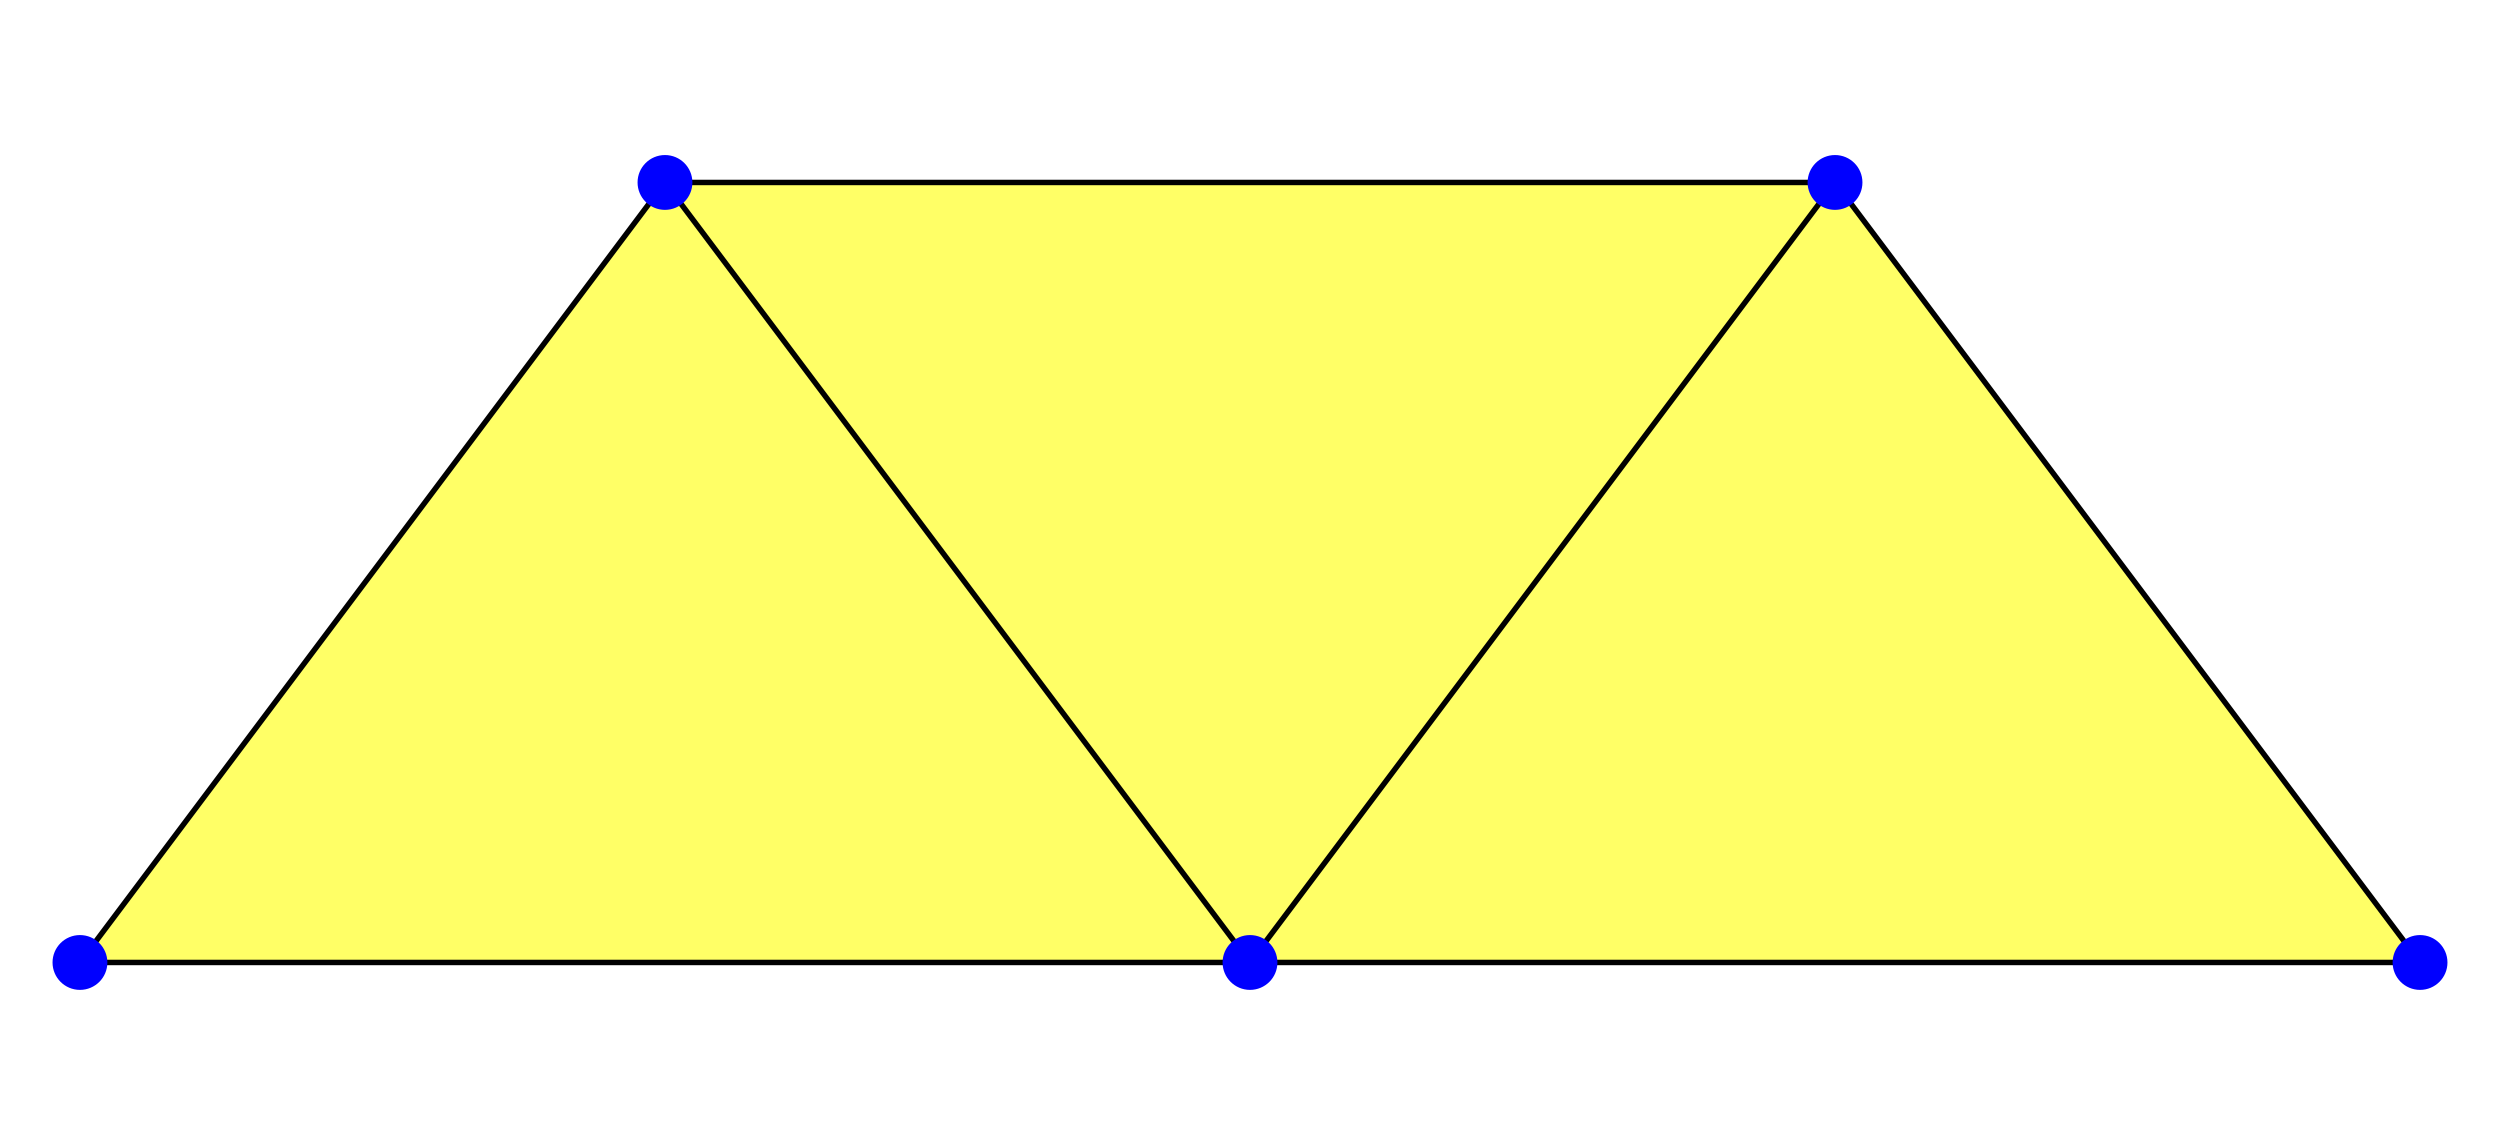
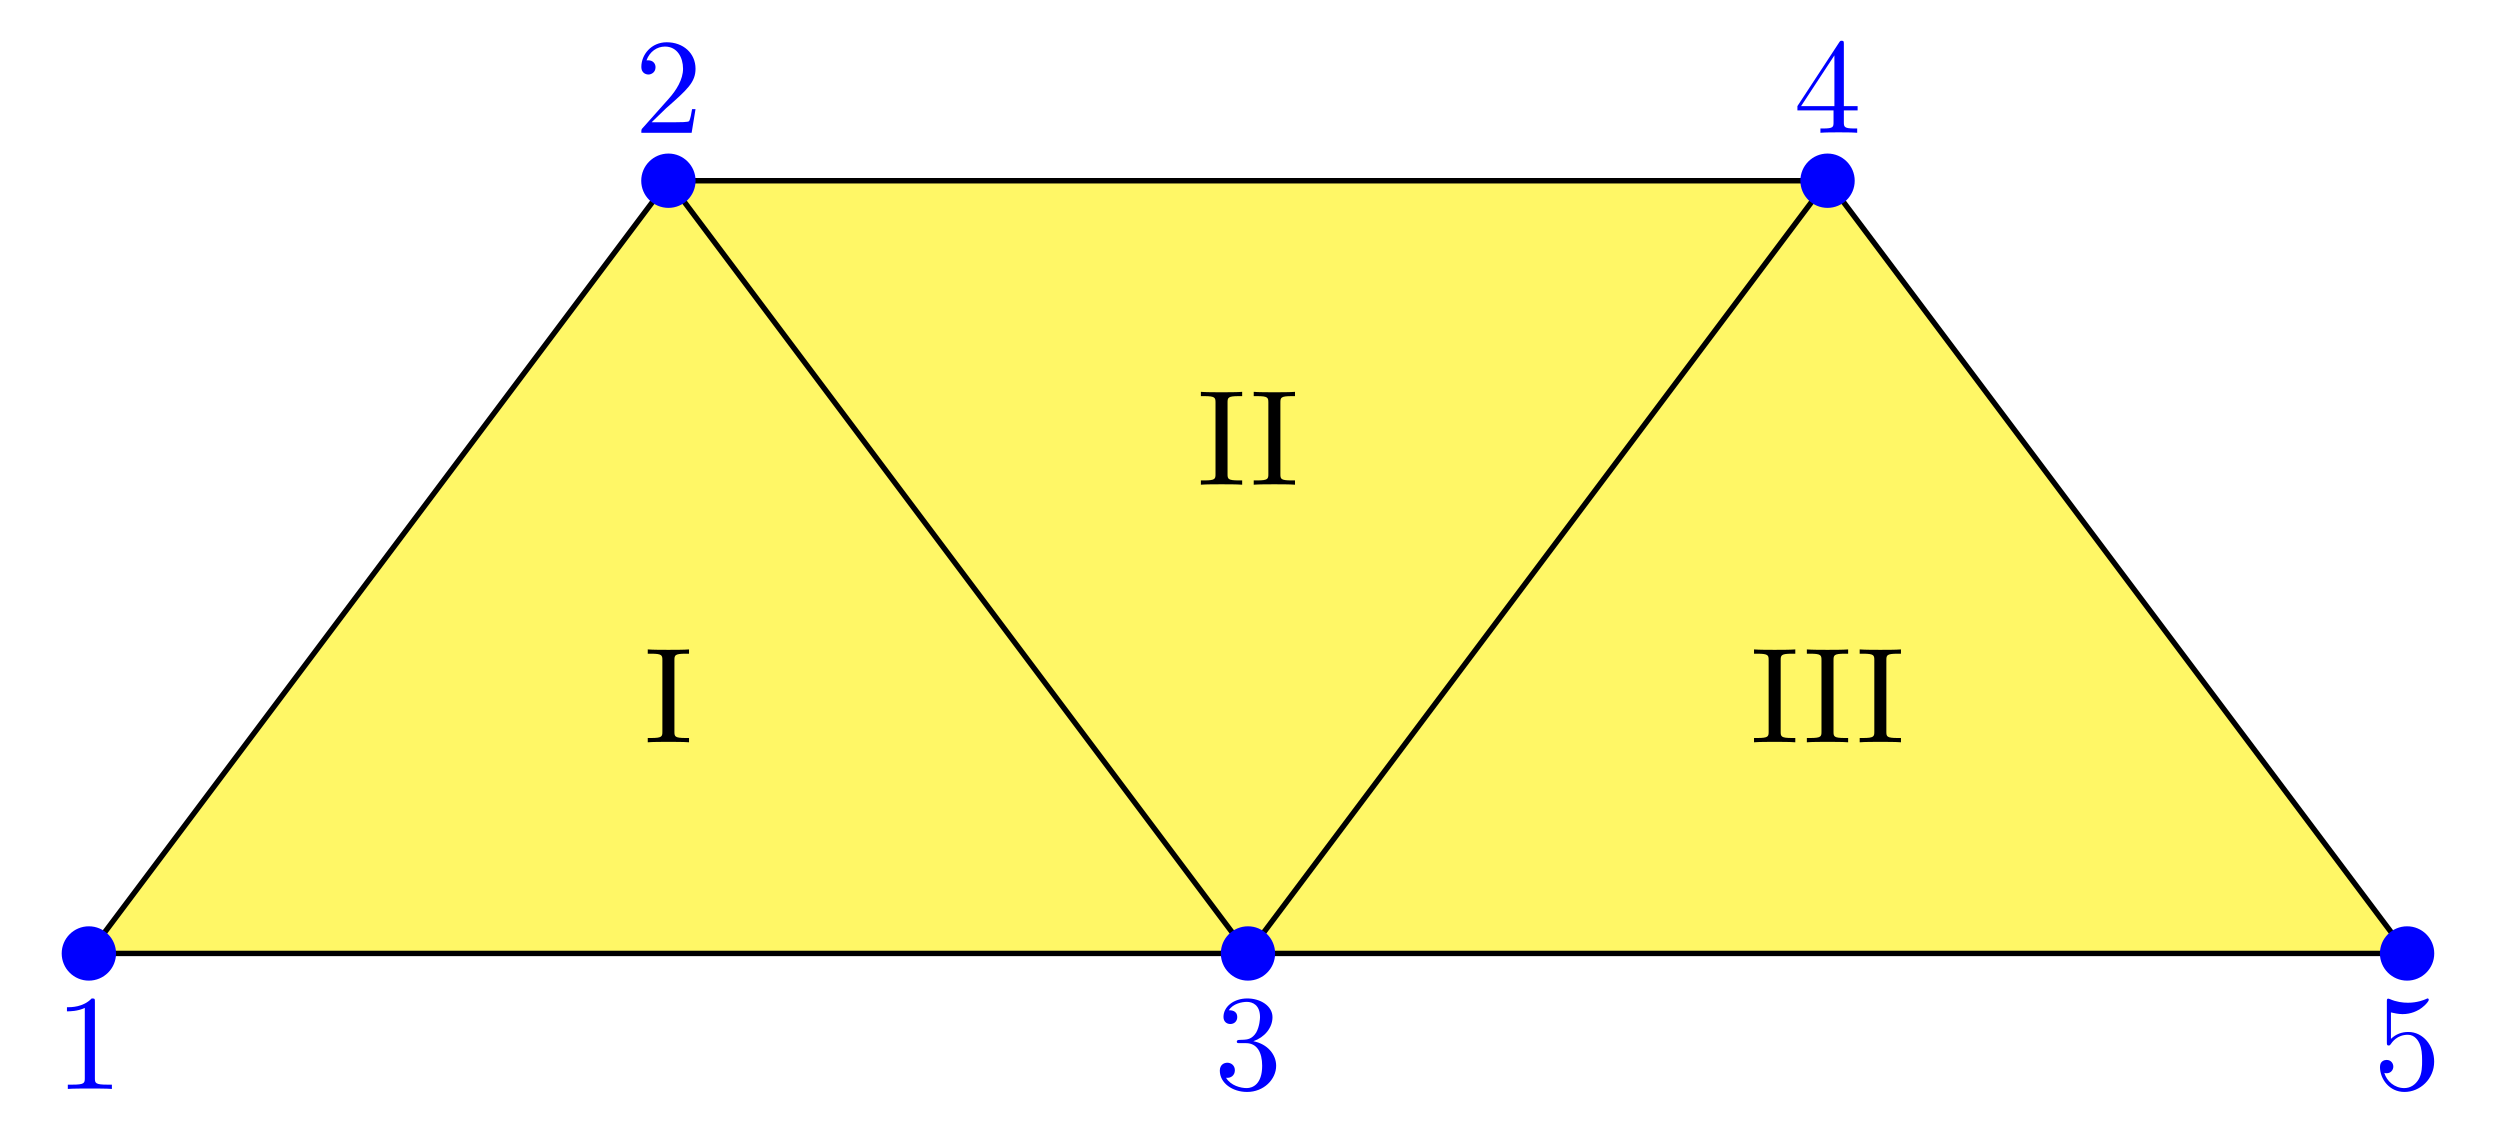
- <svg xmlns="http://www.w3.org/2000/svg" width="182.382pt" height="83.526pt" viewBox="-5.833 -13.31 182.382 83.526 ">
-   <g transform="translate(0,70.21587 ) scale(1,-1) translate(0,13.31038 )">
-     <g stroke="#000" fill="#000">
-       <g stroke-width="0.4">
-         <g stroke-linejoin="round">
-           <g stroke="#000">
-             <g fill="#ff6">
-               <path d=" M 0.0 0.0 L 85.358 0.0 L 42.679 56.905 Z M 85.358 0.0 L 128.037 56.905 L 42.679 56.905 Z M 85.358 0.0 L 170.716 0.0 L 128.037 56.905 Z  " />
-               <g transform="translate(42.67911,0.0)">
-                 <g fill="#000">
-                   <text style="stroke:none" transform="scale(1,-1) translate(0.0,0)" text-anchor="middle" font-size="10">
-                     <g fill="#000">
-                       <g stroke="none"> </g>
-                     </g>
-                   </text>
-                 </g>
-               </g>
-               <g transform="translate(21.33955,28.45274)">
-                 <g fill="#000">
-                   <text style="stroke:none" transform="scale(1,-1) translate(0.0,0)" text-anchor="middle" font-size="10">
-                     <g fill="#000">
-                       <g stroke="none"> </g>
-                     </g>
-                   </text>
-                 </g>
-               </g>
-               <g transform="translate(85.35823,56.90549)">
-                 <g fill="#000">
-                   <text style="stroke:none" transform="scale(1,-1) translate(0.0,0)" text-anchor="middle" font-size="10">
-                     <g fill="#000">
-                       <g stroke="none"> </g>
-                     </g>
-                   </text>
-                 </g>
-               </g>
-               <g transform="translate(64.01866,28.45274)">
-                 <g fill="#000">
-                   <text style="stroke:none" transform="scale(1,-1) translate(0.0,0)" text-anchor="middle" font-size="10">
-                     <g fill="#000">
-                       <g stroke="none"> </g>
-                     </g>
-                   </text>
-                 </g>
-               </g>
-               <g transform="translate(128.0373,0.0)">
-                 <g fill="#000">
-                   <text style="stroke:none" transform="scale(1,-1) translate(0.0,0)" text-anchor="middle" font-size="10">
-                     <g fill="#000">
-                       <g stroke="none"> </g>
-                     </g>
-                   </text>
-                 </g>
-               </g>
-               <g transform="translate(149.3769,28.45274)">
-                 <g fill="#000">
-                   <text style="stroke:none" transform="scale(1,-1) translate(0.0,0)" text-anchor="middle" font-size="10">
-                     <g fill="#000">
-                       <g stroke="none"> </g>
-                     </g>
-                   </text>
-                 </g>
-               </g>
-               <g transform="translate(106.6978,28.45274)">
-                 <g fill="#000">
-                   <text style="stroke:none" transform="scale(1,-1) translate(0.0,0)" text-anchor="middle" font-size="10">
-                     <g fill="#000">
-                       <g stroke="none"> </g>
-                     </g>
-                   </text>
-                 </g>
-               </g>
-             </g>
-           </g>
-         </g>
-         <g fill="#00f">
-           <g fill="#00f">
-             <path d=" M 2.0 0.0 C 2.0 1.105 1.105 2.0 0.0 2.0 C -1.105 2.0 -2.0 1.105 -2.0 0.0 C -2.0 -1.105 -1.105 -2.0 0.0 -2.0 C 1.105 -2.0 2.0 -1.105 2.0 0.0 Z M 0.0 0.0  " stroke="none" />
-           </g>
-           <g fill="#000">
-             <text style="stroke:none" transform="scale(1,-1) translate(0.0,0)" text-anchor="middle" font-size="10">
-               <g fill="#000">
-                 <g stroke="none"> </g>
-               </g>
-             </text>
-           </g>
-         </g>
-         <g stroke="#00f" fill="#00f">
-           <g stroke="#00f" fill="#00f">
-  </g>
-           <g transform="translate(-2.5,-9.9774)">
-             <g fill="#00f">
-               <text style="stroke:none" transform="scale(1,-1) translate(2.5,0)" text-anchor="middle" font-size="10">
-                 <g fill="#00f">
-                   <g stroke="none"> 1</g>
-                 </g>
-               </text>
-             </g>
-           </g>
-         </g>
-         <g fill="#00f">
-           <g fill="#00f">
-             <path d=" M 87.358 0.0 C 87.358 1.105 86.463 2.0 85.358 2.0 C 84.254 2.0 83.358 1.105 83.358 0.0 C 83.358 -1.105 84.254 -2.0 85.358 -2.0 C 86.463 -2.0 87.358 -1.105 87.358 0.0 Z M 85.358 0.0  " stroke="none" />
-           </g>
-           <g transform="translate(85.35823,0.0)">
-             <g fill="#000">
-               <text style="stroke:none" transform="scale(1,-1) translate(0.0,0)" text-anchor="middle" font-size="10">
-                 <g fill="#000">
-                   <g stroke="none"> </g>
-                 </g>
-               </text>
-             </g>
-           </g>
-         </g>
-         <g stroke="#00f" fill="#00f">
-           <g stroke="#00f" fill="#00f">
-  </g>
-           <g transform="translate(82.85823,-9.9774)">
-             <g fill="#00f">
-               <text style="stroke:none" transform="scale(1,-1) translate(2.5,0)" text-anchor="middle" font-size="10">
-                 <g fill="#00f">
-                   <g stroke="none"> 3</g>
-                 </g>
-               </text>
-             </g>
-           </g>
-         </g>
-         <g fill="#00f">
-           <g fill="#00f">
-             <path d=" M 44.679 56.905 C 44.679 58.01 43.784 58.905 42.679 58.905 C 41.575 58.905 40.679 58.01 40.679 56.905 C 40.679 55.801 41.575 54.905 42.679 54.905 C 43.784 54.905 44.679 55.801 44.679 56.905 Z M 42.679 56.905  " stroke="none" />
-           </g>
-           <g transform="translate(42.67911,56.90549)">
-             <g fill="#000">
-               <text style="stroke:none" transform="scale(1,-1) translate(0.0,0)" text-anchor="middle" font-size="10">
-                 <g fill="#000">
-                   <g stroke="none"> </g>
-                 </g>
-               </text>
-             </g>
-           </g>
-         </g>
-         <g stroke="#00f" fill="#00f">
-           <g stroke="#00f" fill="#00f">
-  </g>
-           <g transform="translate(40.17911,60.43846)">
-             <g fill="#00f">
-               <text style="stroke:none" transform="scale(1,-1) translate(2.5,0)" text-anchor="middle" font-size="10">
-                 <g fill="#00f">
-                   <g stroke="none"> 2</g>
-                 </g>
-               </text>
-             </g>
-           </g>
-         </g>
-         <g fill="#00f">
-           <g fill="#00f">
-             <path d=" M 130.037 56.905 C 130.037 58.01 129.142 58.905 128.037 58.905 C 126.933 58.905 126.037 58.01 126.037 56.905 C 126.037 55.801 126.933 54.905 128.037 54.905 C 129.142 54.905 130.037 55.801 130.037 56.905 Z M 128.037 56.905  " stroke="none" />
-           </g>
-           <g transform="translate(128.0373,56.90549)">
-             <g fill="#000">
-               <text style="stroke:none" transform="scale(1,-1) translate(0.0,0)" text-anchor="middle" font-size="10">
-                 <g fill="#000">
-                   <g stroke="none"> </g>
-                 </g>
-               </text>
-             </g>
-           </g>
-         </g>
-         <g stroke="#00f" fill="#00f">
-           <g stroke="#00f" fill="#00f">
-  </g>
-           <g transform="translate(125.5373,60.43846)">
-             <g fill="#00f">
-               <text style="stroke:none" transform="scale(1,-1) translate(2.5,0)" text-anchor="middle" font-size="10">
-                 <g fill="#00f">
-                   <g stroke="none"> 4</g>
-                 </g>
-               </text>
-             </g>
-           </g>
-         </g>
-         <g fill="#00f">
-           <g fill="#00f">
-             <path d=" M 172.716 0.0 C 172.716 1.105 171.821 2.0 170.716 2.0 C 169.612 2.0 168.716 1.105 168.716 0.0 C 168.716 -1.105 169.612 -2.0 170.716 -2.0 C 171.821 -2.0 172.716 -1.105 172.716 0.0 Z M 170.716 0.0  " stroke="none" />
-           </g>
-           <g transform="translate(170.7165,0.0)">
-             <g fill="#000">
-               <text style="stroke:none" transform="scale(1,-1) translate(0.0,0)" text-anchor="middle" font-size="10">
-                 <g fill="#000">
-                   <g stroke="none"> </g>
-                 </g>
-               </text>
-             </g>
-           </g>
-         </g>
-         <g stroke="#00f" fill="#00f">
-           <g stroke="#00f" fill="#00f">
-  </g>
-           <g transform="translate(168.2165,-9.9774)">
-             <g fill="#00f">
-               <text style="stroke:none" transform="scale(1,-1) translate(2.5,0)" text-anchor="middle" font-size="10">
-                 <g fill="#00f">
-                   <g stroke="none"> 5</g>
-                 </g>
-               </text>
-             </g>
-           </g>
-         </g>
-         <g transform="translate(40.8729,15.55154)">
-           <g fill="#000">
-             <text style="stroke:none" transform="scale(1,-1) translate(1.80556,0)" text-anchor="middle" font-size="10">
-               <g fill="#000">
-                 <g stroke="none"> I</g>
-               </g>
-             </text>
-           </g>
-         </g>
-         <g transform="translate(81.60692,34.51974)">
-           <g fill="#000">
-             <text style="stroke:none" transform="scale(1,-1) translate(3.75,0)" text-anchor="middle" font-size="10">
-               <g fill="#000">
-                 <g stroke="none"> II</g>
-               </g>
-             </text>
-           </g>
-         </g>
-         <g transform="translate(122.3409,15.55154)">
-           <g fill="#000">
-             <text style="stroke:none" transform="scale(1,-1) translate(5.69446,0)" text-anchor="middle" font-size="10">
-               <g fill="#000">
-                 <g stroke="none"> III</g>
-               </g>
-             </text>
-           </g>
-         </g>
-       </g>
+ <svg xmlns="http://www.w3.org/2000/svg" xmlns:xlink="http://www.w3.org/1999/xlink" width="181.701pt" height="83.214pt" viewBox="0 0 181.701 83.214" version="1.2">
+   <defs>
+     <g>
+       <symbol overflow="visible" id="glyph0-0">
+         <path style="stroke:none;" d="" />
+       </symbol>
+       <symbol overflow="visible" id="glyph0-1">
+         <path style="stroke:none;" d="M 2.906 -6.312 C 2.906 -6.562 2.906 -6.578 2.672 -6.578 C 2.062 -5.938 1.188 -5.938 0.875 -5.938 L 0.875 -5.641 C 1.078 -5.641 1.656 -5.641 2.172 -5.891 L 2.172 -0.781 C 2.172 -0.422 2.141 -0.312 1.25 -0.312 L 0.938 -0.312 L 0.938 0 C 1.281 -0.031 2.141 -0.031 2.531 -0.031 C 2.938 -0.031 3.797 -0.031 4.141 0 L 4.141 -0.312 L 3.828 -0.312 C 2.938 -0.312 2.906 -0.422 2.906 -0.781 Z M 2.906 -6.312 " />
+       </symbol>
+       <symbol overflow="visible" id="glyph0-2">
+         <path style="stroke:none;" d="M 2.859 -3.469 C 3.672 -3.75 4.25 -4.438 4.25 -5.219 C 4.25 -6.031 3.375 -6.578 2.422 -6.578 C 1.438 -6.578 0.688 -5.984 0.688 -5.234 C 0.688 -4.906 0.906 -4.719 1.188 -4.719 C 1.484 -4.719 1.688 -4.938 1.688 -5.219 C 1.688 -5.719 1.219 -5.719 1.078 -5.719 C 1.375 -6.203 2.031 -6.328 2.391 -6.328 C 2.797 -6.328 3.344 -6.109 3.344 -5.219 C 3.344 -5.109 3.312 -4.531 3.062 -4.094 C 2.766 -3.625 2.422 -3.594 2.188 -3.578 C 2.109 -3.578 1.859 -3.562 1.797 -3.562 C 1.719 -3.547 1.656 -3.531 1.656 -3.438 C 1.656 -3.328 1.719 -3.328 1.891 -3.328 L 2.328 -3.328 C 3.125 -3.328 3.5 -2.656 3.5 -1.688 C 3.5 -0.344 2.812 -0.062 2.375 -0.062 C 1.953 -0.062 1.219 -0.234 0.875 -0.812 C 1.219 -0.766 1.516 -0.984 1.516 -1.359 C 1.516 -1.703 1.25 -1.906 0.969 -1.906 C 0.734 -1.906 0.422 -1.766 0.422 -1.328 C 0.422 -0.438 1.328 0.219 2.406 0.219 C 3.609 0.219 4.516 -0.688 4.516 -1.688 C 4.516 -2.5 3.891 -3.266 2.859 -3.469 Z M 2.859 -3.469 " />
+       </symbol>
+       <symbol overflow="visible" id="glyph0-3">
+         <path style="stroke:none;" d="M 1.25 -0.766 L 2.297 -1.781 C 3.844 -3.141 4.438 -3.672 4.438 -4.656 C 4.438 -5.781 3.547 -6.578 2.344 -6.578 C 1.219 -6.578 0.5 -5.672 0.5 -4.797 C 0.5 -4.234 0.984 -4.234 1.016 -4.234 C 1.188 -4.234 1.531 -4.359 1.531 -4.766 C 1.531 -5.016 1.359 -5.266 1 -5.266 C 0.922 -5.266 0.906 -5.266 0.875 -5.266 C 1.109 -5.906 1.641 -6.266 2.219 -6.266 C 3.109 -6.266 3.531 -5.469 3.531 -4.656 C 3.531 -3.875 3.047 -3.094 2.5 -2.484 L 0.609 -0.359 C 0.5 -0.25 0.5 -0.234 0.5 0 L 4.156 0 L 4.438 -1.719 L 4.188 -1.719 C 4.141 -1.422 4.062 -0.984 3.969 -0.844 C 3.906 -0.766 3.25 -0.766 3.031 -0.766 Z M 1.25 -0.766 " />
+       </symbol>
+       <symbol overflow="visible" id="glyph0-4">
+         <path style="stroke:none;" d="M 2.906 -1.625 L 2.906 -0.766 C 2.906 -0.422 2.891 -0.312 2.156 -0.312 L 1.953 -0.312 L 1.953 0 C 2.344 -0.031 2.859 -0.031 3.281 -0.031 C 3.688 -0.031 4.219 -0.031 4.625 0 L 4.625 -0.312 L 4.422 -0.312 C 3.688 -0.312 3.656 -0.422 3.656 -0.766 L 3.656 -1.625 L 4.656 -1.625 L 4.656 -1.938 L 3.656 -1.938 L 3.656 -6.422 C 3.656 -6.625 3.656 -6.688 3.5 -6.688 C 3.422 -6.688 3.391 -6.688 3.312 -6.562 L 0.281 -1.938 L 0.281 -1.625 Z M 2.969 -1.938 L 0.547 -1.938 L 2.969 -5.625 Z M 2.969 -1.938 " />
+       </symbol>
+       <symbol overflow="visible" id="glyph0-5">
+         <path style="stroke:none;" d="M 4.438 -1.984 C 4.438 -3.156 3.625 -4.141 2.562 -4.141 C 2.078 -4.141 1.656 -3.984 1.297 -3.641 L 1.297 -5.562 C 1.5 -5.516 1.828 -5.438 2.141 -5.438 C 3.359 -5.438 4.047 -6.344 4.047 -6.469 C 4.047 -6.531 4.016 -6.578 3.953 -6.578 C 3.938 -6.578 3.922 -6.578 3.875 -6.547 C 3.672 -6.453 3.188 -6.266 2.531 -6.266 C 2.141 -6.266 1.672 -6.328 1.219 -6.531 C 1.141 -6.562 1.109 -6.562 1.094 -6.562 C 1 -6.562 1 -6.484 1 -6.328 L 1 -3.406 C 1 -3.234 1 -3.156 1.141 -3.156 C 1.203 -3.156 1.219 -3.188 1.266 -3.234 C 1.375 -3.391 1.734 -3.938 2.531 -3.938 C 3.047 -3.938 3.297 -3.469 3.375 -3.297 C 3.531 -2.938 3.562 -2.547 3.562 -2.047 C 3.562 -1.703 3.562 -1.109 3.312 -0.703 C 3.078 -0.312 2.719 -0.062 2.266 -0.062 C 1.547 -0.062 0.984 -0.578 0.812 -1.172 C 0.844 -1.156 0.875 -1.141 0.984 -1.141 C 1.297 -1.141 1.469 -1.391 1.469 -1.625 C 1.469 -1.859 1.297 -2.109 0.984 -2.109 C 0.844 -2.109 0.5 -2.047 0.5 -1.594 C 0.5 -0.734 1.172 0.219 2.281 0.219 C 3.422 0.219 4.438 -0.734 4.438 -1.984 Z M 4.438 -1.984 " />
+       </symbol>
+       <symbol overflow="visible" id="glyph0-6">
+         <path style="stroke:none;" d="M 2.219 -5.969 C 2.219 -6.328 2.25 -6.438 3.031 -6.438 L 3.281 -6.438 L 3.281 -6.75 C 2.938 -6.719 2.156 -6.719 1.781 -6.719 C 1.406 -6.719 0.625 -6.719 0.281 -6.75 L 0.281 -6.438 L 0.531 -6.438 C 1.312 -6.438 1.344 -6.328 1.344 -5.969 L 1.344 -0.766 C 1.344 -0.422 1.312 -0.312 0.531 -0.312 L 0.281 -0.312 L 0.281 0 C 0.625 -0.031 1.406 -0.031 1.781 -0.031 C 2.156 -0.031 2.938 -0.031 3.281 0 L 3.281 -0.312 L 3.031 -0.312 C 2.25 -0.312 2.219 -0.422 2.219 -0.766 Z M 2.219 -5.969 " />
+       </symbol>
+     </g>
+   </defs>
+   <g id="surface1">
+     <path style="fill-rule:nonzero;fill:rgb(100%,96.939%,40.001%);fill-opacity:1;stroke-width:0.399;stroke-linecap:butt;stroke-linejoin:round;stroke:rgb(0%,0%,0%);stroke-opacity:1;stroke-miterlimit:10;" d="M -0.002 0.002 L 85.04 0.002 L 42.521 56.692 Z M 85.04 0.002 L 127.559 56.692 L 42.521 56.692 Z M 85.04 0.002 L 170.082 0.002 L 127.559 56.692 Z M 85.04 0.002 " transform="matrix(0.990643,0,0,-0.990643,6.458626,69.29844)" />
+     <path style=" stroke:none;fill-rule:nonzero;fill:rgb(0%,0%,100%);fill-opacity:1;" d="M 8.434 69.297 C 8.434 68.207 7.547 67.324 6.457 67.324 C 5.367 67.324 4.484 68.207 4.484 69.297 C 4.484 70.387 5.367 71.273 6.457 71.273 C 7.547 71.273 8.434 70.387 8.434 69.297 Z M 8.434 69.297 " />
+     <g style="fill:rgb(0%,0%,100%);fill-opacity:1;">
+       <use xlink:href="#glyph0-1" x="3.991" y="79.145" />
+     </g>
+     <path style=" stroke:none;fill-rule:nonzero;fill:rgb(0%,0%,100%);fill-opacity:1;" d="M 92.676 69.297 C 92.676 68.207 91.793 67.324 90.703 67.324 C 89.613 67.324 88.73 68.207 88.73 69.297 C 88.73 70.387 89.613 71.273 90.703 71.273 C 91.793 71.273 92.676 70.387 92.676 69.297 Z M 92.676 69.297 " />
+     <g style="fill:rgb(0%,0%,100%);fill-opacity:1;">
+       <use xlink:href="#glyph0-2" x="88.235" y="79.145" />
+     </g>
+     <path style=" stroke:none;fill-rule:nonzero;fill:rgb(0%,0%,100%);fill-opacity:1;" d="M 50.555 13.137 C 50.555 12.047 49.672 11.16 48.582 11.16 C 47.492 11.16 46.605 12.047 46.605 13.137 C 46.605 14.227 47.492 15.109 48.582 15.109 C 49.672 15.109 50.555 14.227 50.555 13.137 Z M 50.555 13.137 " />
+     <g style="fill:rgb(0%,0%,100%);fill-opacity:1;">
+       <use xlink:href="#glyph0-3" x="46.113" y="9.65" />
+     </g>
+     <path style=" stroke:none;fill-rule:nonzero;fill:rgb(0%,0%,100%);fill-opacity:1;" d="M 134.801 13.137 C 134.801 12.047 133.914 11.16 132.824 11.16 C 131.734 11.16 130.852 12.047 130.852 13.137 C 130.852 14.227 131.734 15.109 132.824 15.109 C 133.914 15.109 134.801 14.227 134.801 13.137 Z M 134.801 13.137 " />
+     <g style="fill:rgb(0%,0%,100%);fill-opacity:1;">
+       <use xlink:href="#glyph0-4" x="130.356" y="9.65" />
+     </g>
+     <path style=" stroke:none;fill-rule:nonzero;fill:rgb(0%,0%,100%);fill-opacity:1;" d="M 176.922 69.297 C 176.922 68.207 176.039 67.324 174.949 67.324 C 173.859 67.324 172.973 68.207 172.973 69.297 C 172.973 70.387 173.859 71.273 174.949 71.273 C 176.039 71.273 176.922 70.387 176.922 69.297 Z M 176.922 69.297 " />
+     <g style="fill:rgb(0%,0%,100%);fill-opacity:1;">
+       <use xlink:href="#glyph0-5" x="172.478" y="79.145" />
+     </g>
+     <g style="fill:rgb(0%,0%,0%);fill-opacity:1;">
+       <use xlink:href="#glyph0-6" x="46.798" y="53.95" />
+     </g>
+     <g style="fill:rgb(0%,0%,0%);fill-opacity:1;">
+       <use xlink:href="#glyph0-6" x="87" y="35.229" />
+     </g>
+     <g style="fill:rgb(0%,0%,0%);fill-opacity:1;">
+       <use xlink:href="#glyph0-6" x="90.84" y="35.229" />
+     </g>
+     <g style="fill:rgb(0%,0%,0%);fill-opacity:1;">
+       <use xlink:href="#glyph0-6" x="127.202" y="53.95" />
+     </g>
+     <g style="fill:rgb(0%,0%,0%);fill-opacity:1;">
+       <use xlink:href="#glyph0-6" x="131.042" y="53.95" />
+     </g>
+     <g style="fill:rgb(0%,0%,0%);fill-opacity:1;">
+       <use xlink:href="#glyph0-6" x="134.882" y="53.95" />
    </g>
  </g>
</svg>
